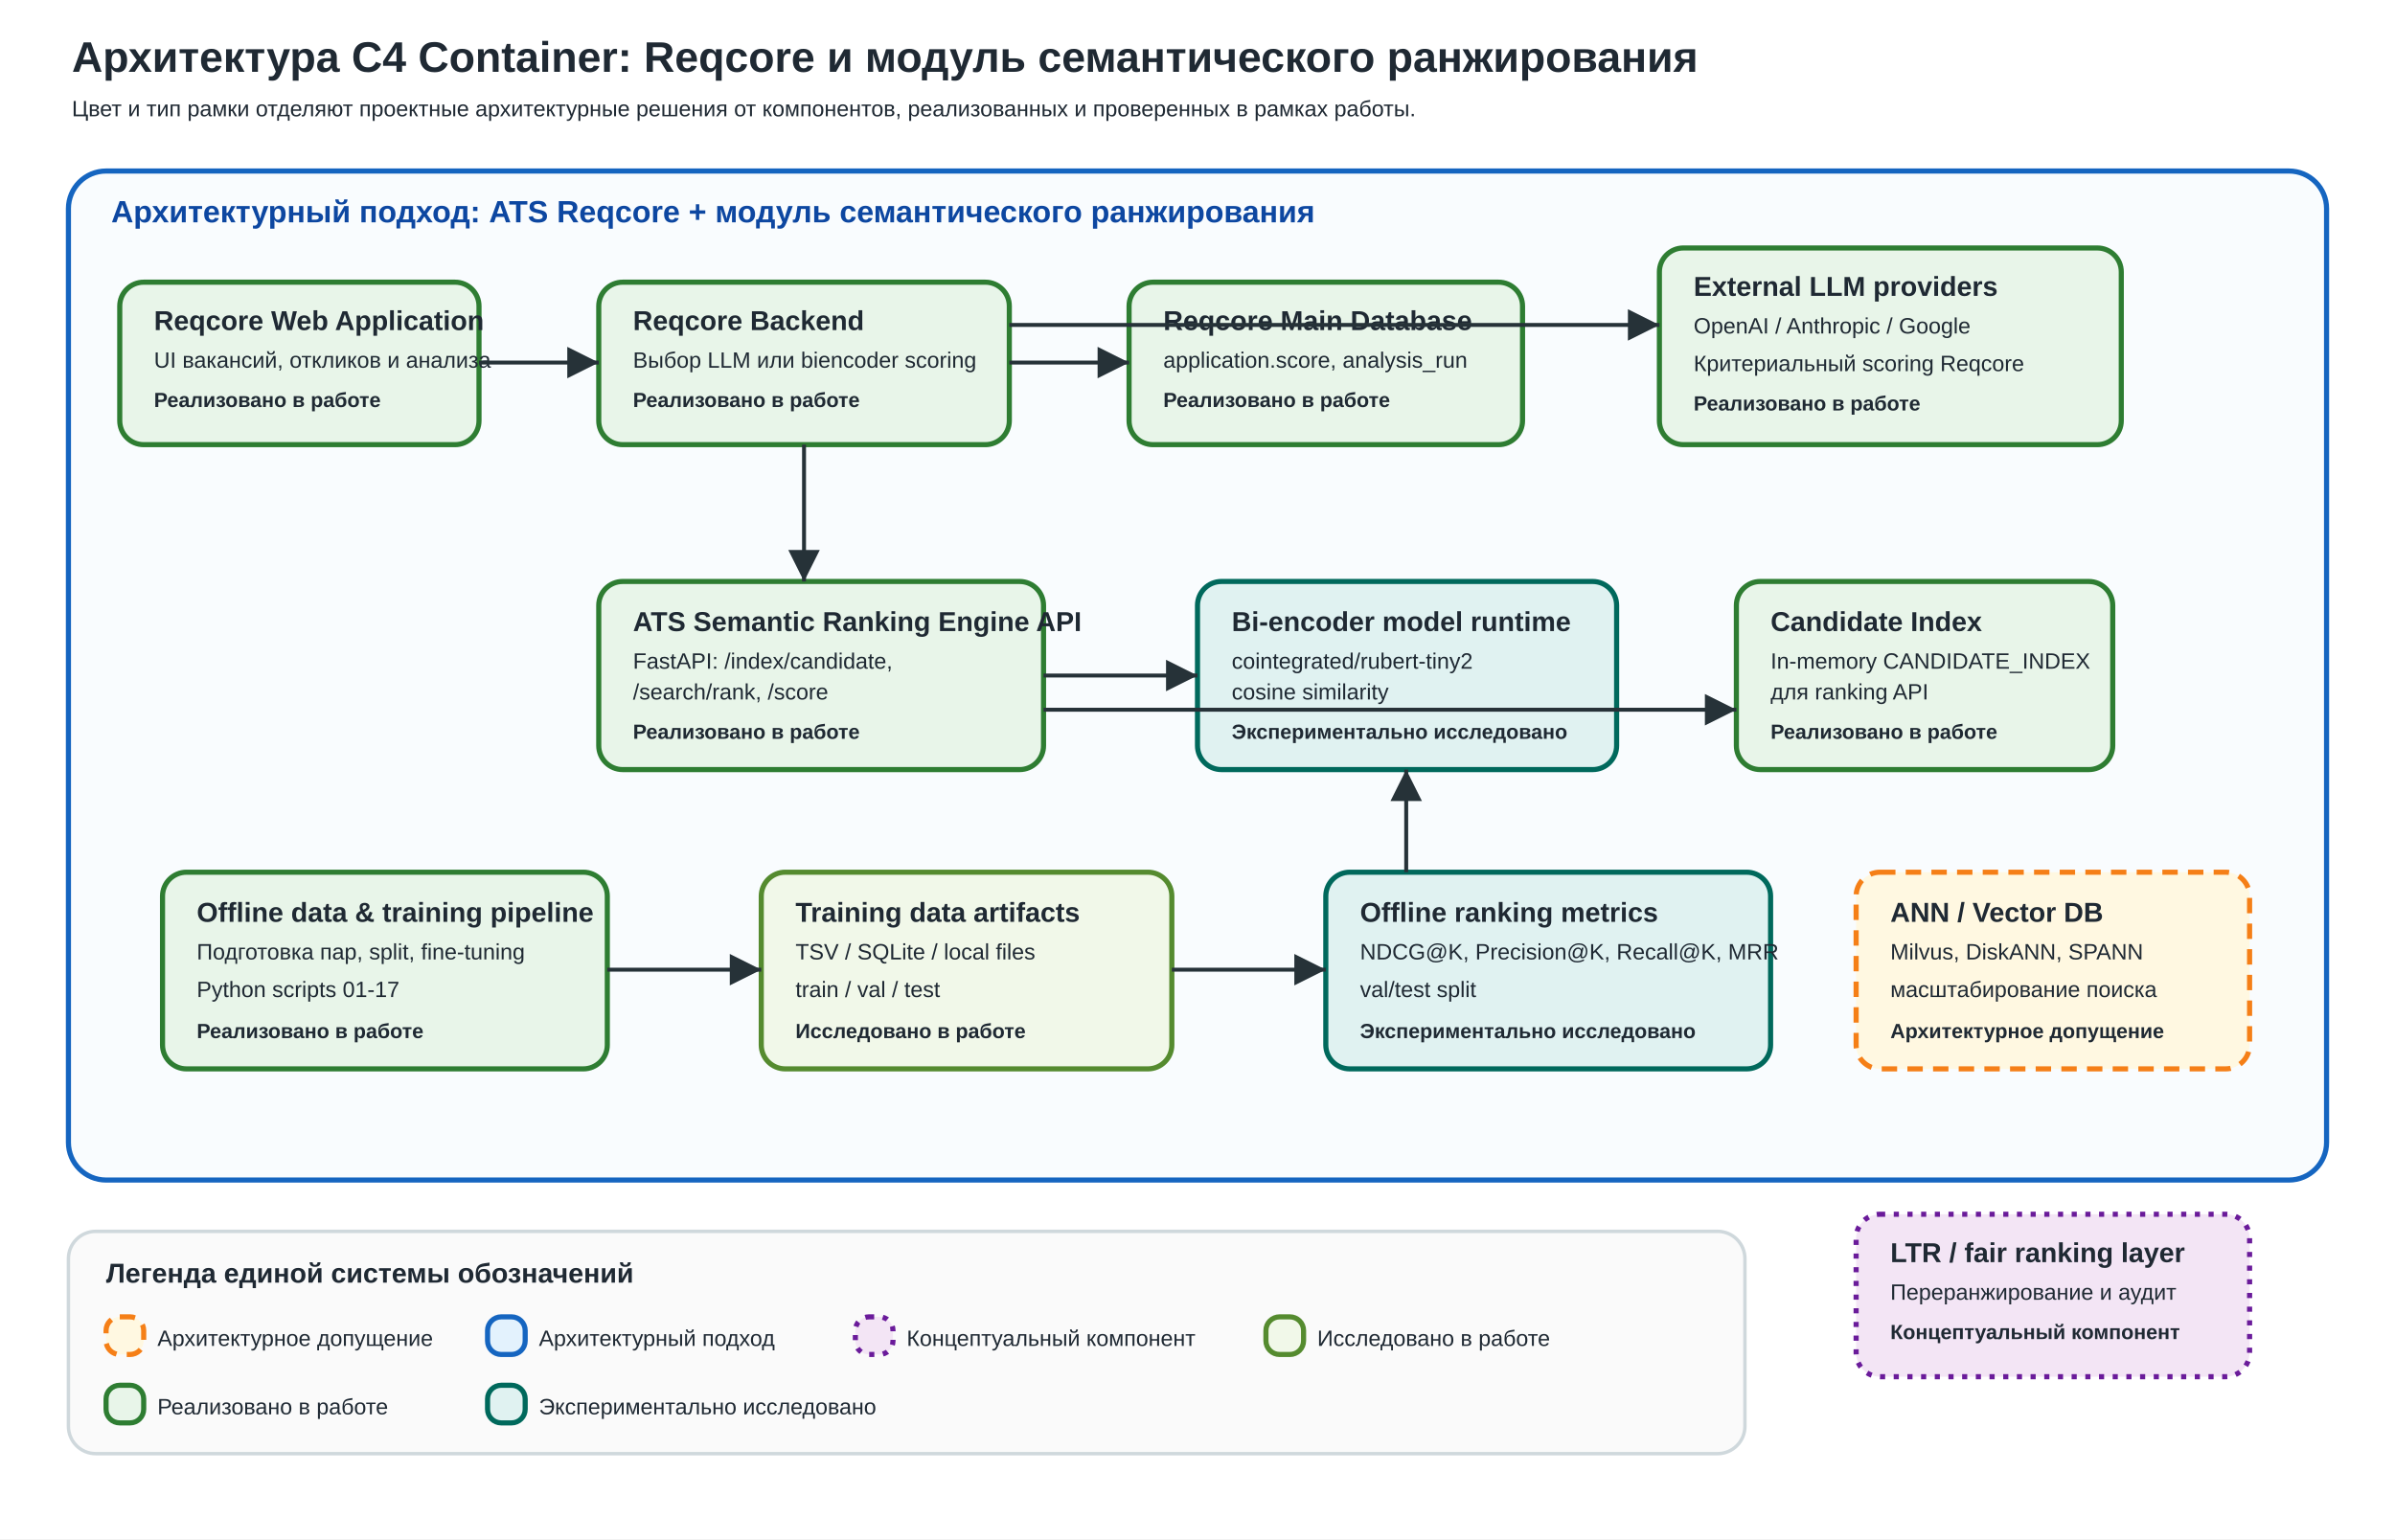
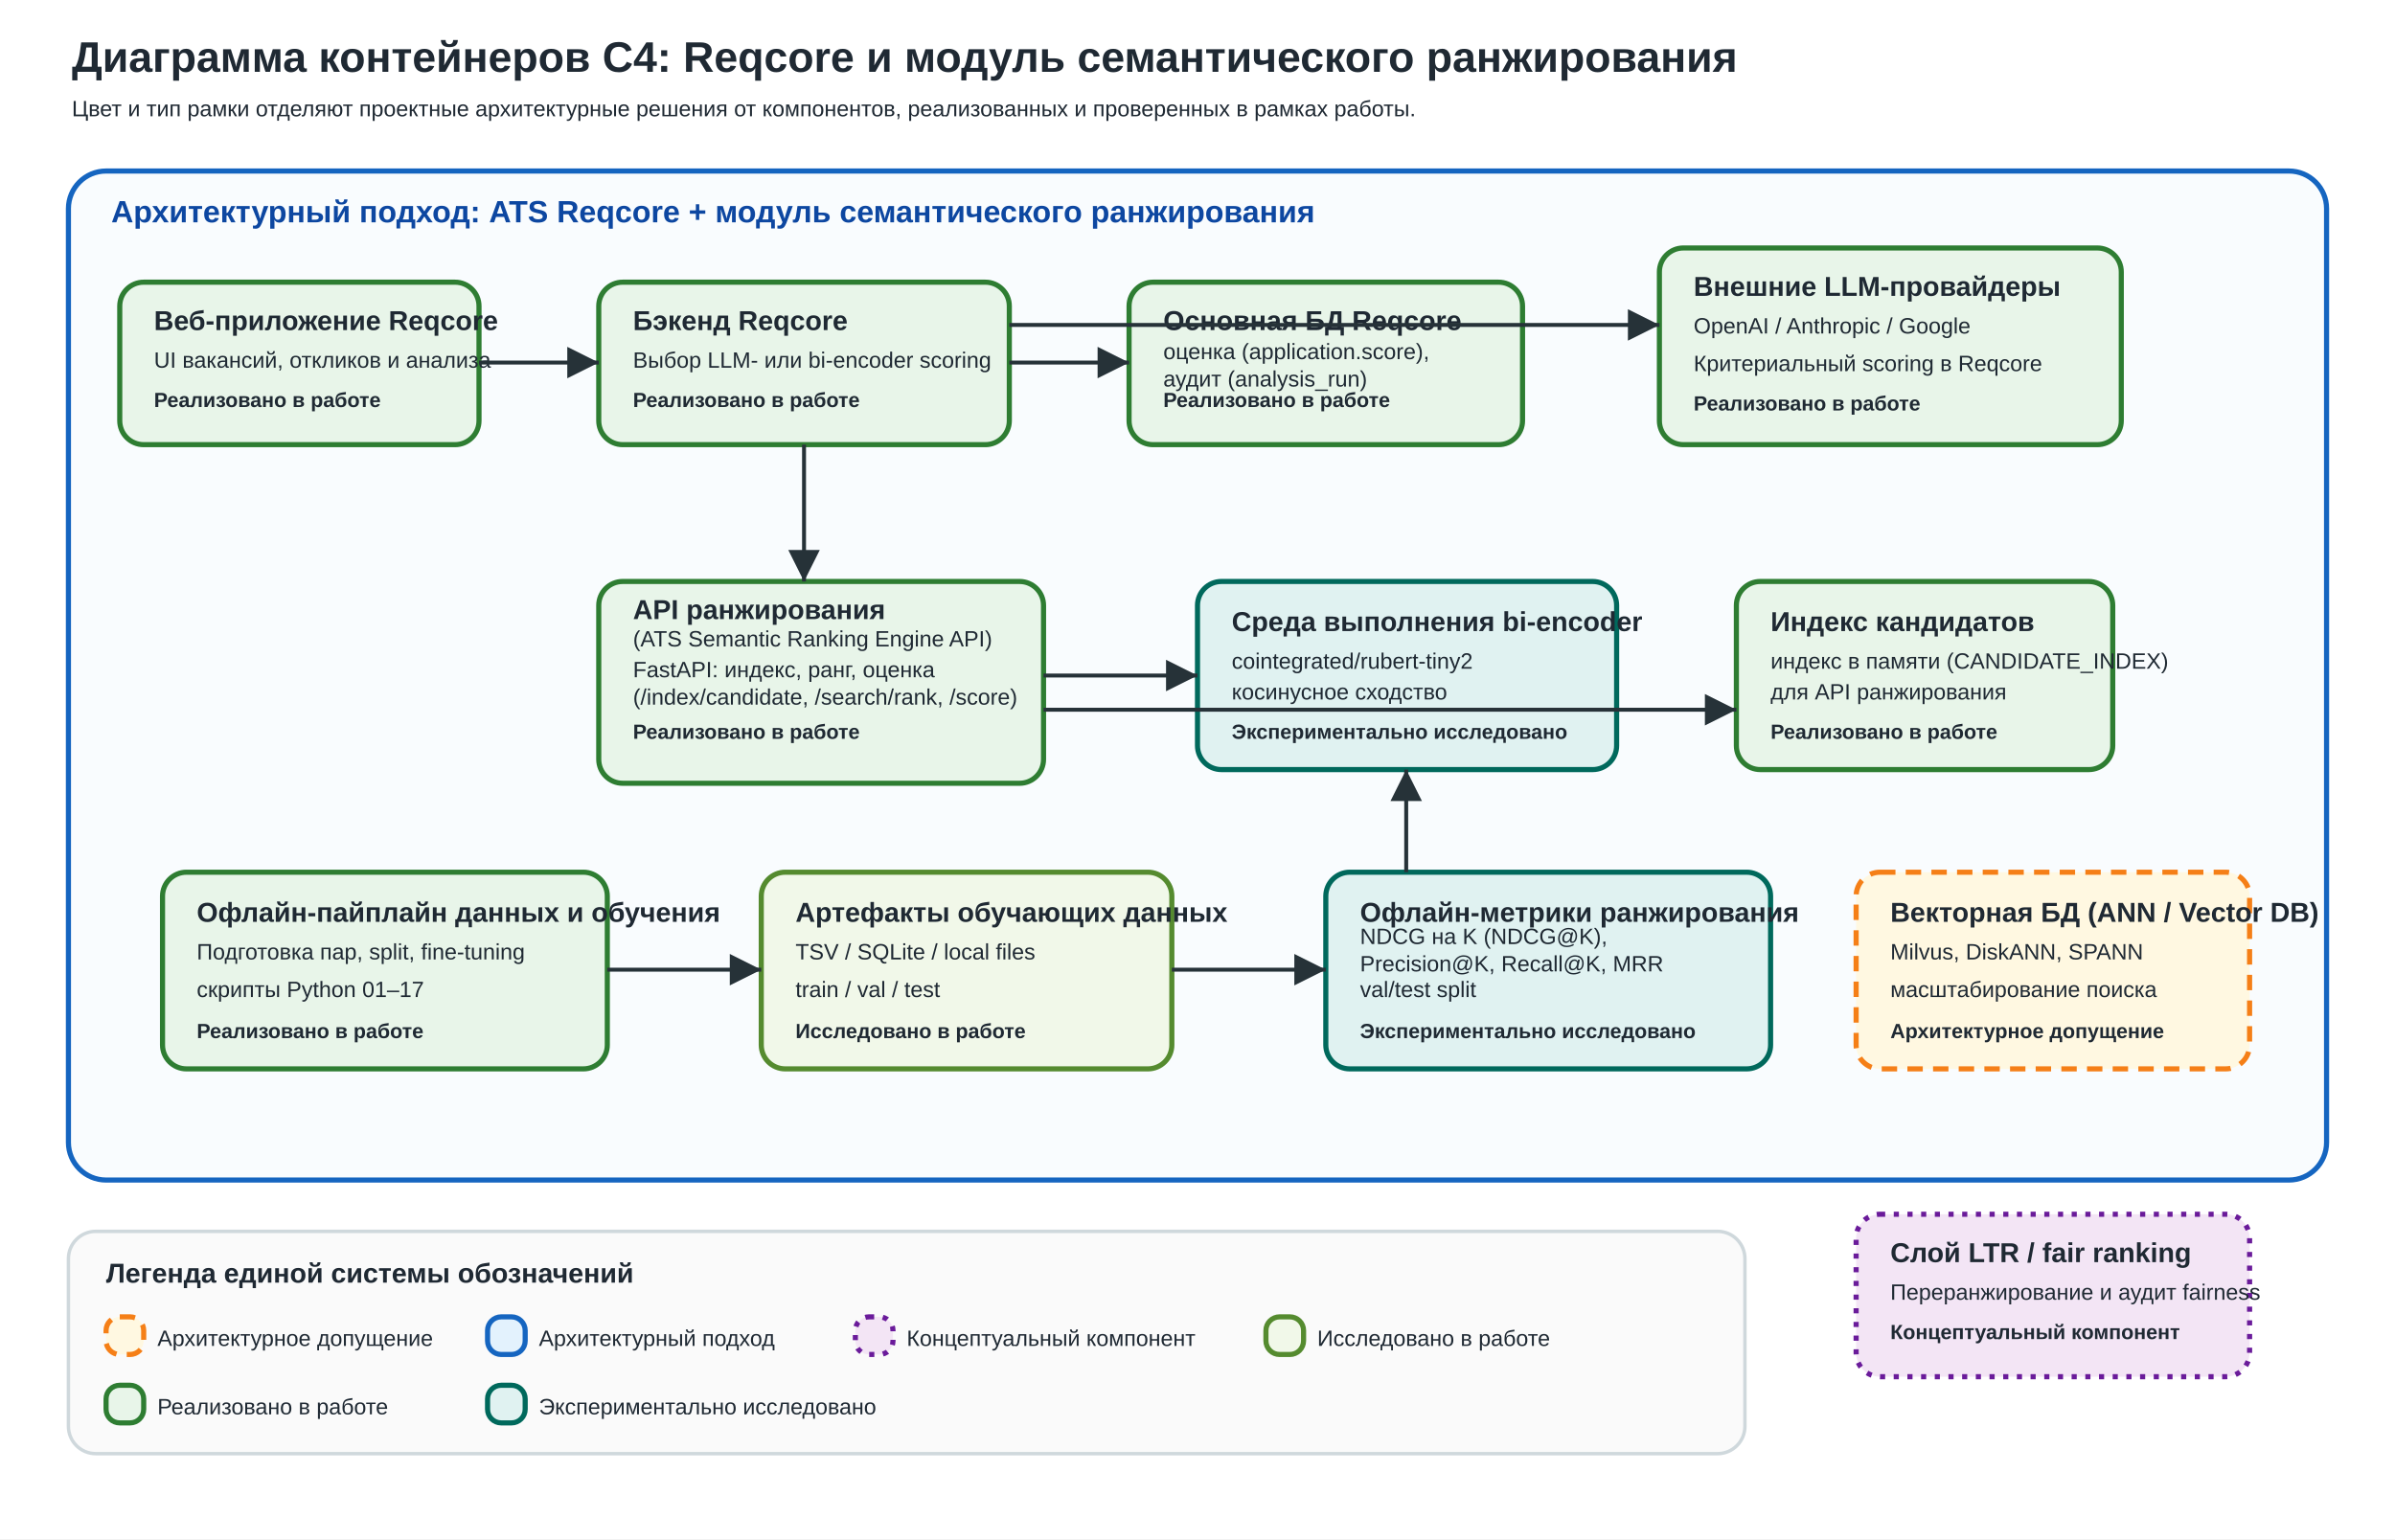
<svg xmlns="http://www.w3.org/2000/svg" width="1400" height="900" viewBox="0 0 1400 900" role="img" aria-labelledby="title desc">
  <defs>
    <marker id="arrow" markerWidth="12" markerHeight="12" refX="10" refY="6" orient="auto" markerUnits="strokeWidth">
      <path d="M2,2 L10,6 L2,10 Z" fill="#263238" />
    </marker>
    <style>
      text { font-family: Arial, sans-serif; fill: #1f2933; }
      .title { font-size: 25px; font-weight: 700; }
      .boundary-title { font-size: 18px; font-weight: 700; fill: #0d47a1; }
      .box-title { font-size: 16px; font-weight: 700; }
      .box-text { font-size: 13px; }
      .tag { font-size: 12px; font-weight: 700; }
      .arrow { stroke: #263238; stroke-width: 2.3; fill: none; marker-end: url(#arrow); }
      .implemented { fill: #e8f5e9; stroke: #2e7d32; stroke-width: 3; }
      .studied { fill: #f1f8e9; stroke: #558b2f; stroke-width: 3; }
      .experimental { fill: #e0f2f1; stroke: #00695c; stroke-width: 3; }
      .approach { fill: #e3f2fd; stroke: #1565c0; stroke-width: 3; }
      .assumption { fill: #fff8e1; stroke: #f57f17; stroke-width: 3; stroke-dasharray: 9 6; }
      .concept { fill: #f3e5f5; stroke: #6a1b9a; stroke-width: 3; stroke-dasharray: 3 5; }
      .legend-box { rx: 8; ry: 8; }
    </style>
  </defs>
  <rect x="0" y="0" width="1400" height="900" fill="#ffffff" />
-   <text x="42" y="42" class="title">Архитектура C4 Container: Reqcore и модуль семантического ранжирования</text>
+   <text x="42" y="42" class="title">Диаграмма контейнеров C4: Reqcore и модуль семантического ранжирования</text>
  <text x="42" y="68" class="box-text">Цвет и тип рамки отделяют проектные архитектурные решения от компонентов, реализованных и проверенных в рамках работы.</text>
  <rect x="40" y="100" width="1320" height="590" rx="22" class="approach" fill-opacity="0.20" />
  <text x="65" y="130" class="boundary-title">Архитектурный подход: ATS Reqcore + модуль семантического ранжирования</text>
  <rect x="70" y="165" width="210" height="95" rx="14" class="implemented" />
-   <text x="90" y="193" class="box-title">Reqcore Web Application</text>
+   <text x="90" y="193" class="box-title">Веб-приложение Reqcore</text>
  <text x="90" y="215" class="box-text">UI вакансий, откликов и анализа</text>
  <text x="90" y="238" class="tag">Реализовано в работе</text>
  <rect x="350" y="165" width="240" height="95" rx="14" class="implemented" />
-   <text x="370" y="193" class="box-title">Reqcore Backend</text>
-   <text x="370" y="215" class="box-text">Выбор LLM или biencoder scoring</text>
+   <text x="370" y="193" class="box-title">Бэкенд Reqcore</text>
+   <text x="370" y="215" class="box-text">Выбор LLM- или bi-encoder scoring</text>
  <text x="370" y="238" class="tag">Реализовано в работе</text>
  <rect x="660" y="165" width="230" height="95" rx="14" class="implemented" />
-   <text x="680" y="193" class="box-title">Reqcore Main Database</text>
-   <text x="680" y="215" class="box-text">application.score, analysis_run</text>
+   <text x="680" y="193" class="box-title">Основная БД Reqcore</text>
+   <text x="680" y="210" class="box-text">оценка (application.score),</text>
+   <text x="680" y="226" class="box-text">аудит (analysis_run)</text>
  <text x="680" y="238" class="tag">Реализовано в работе</text>
  <line x1="280" y1="212" x2="350" y2="212" class="arrow" />
  <line x1="590" y1="212" x2="660" y2="212" class="arrow" />
  <rect x="970" y="145" width="270" height="115" rx="14" class="implemented" />
-   <text x="990" y="173" class="box-title">External LLM providers</text>
+   <text x="990" y="173" class="box-title">Внешние LLM-провайдеры</text>
  <text x="990" y="195" class="box-text">OpenAI / Anthropic / Google</text>
-   <text x="990" y="217" class="box-text">Критериальный scoring Reqcore</text>
+   <text x="990" y="217" class="box-text">Критериальный scoring в Reqcore</text>
  <text x="990" y="240" class="tag">Реализовано в работе</text>
  <line x1="590" y1="190" x2="970" y2="190" class="arrow" />
-   <rect x="350" y="340" width="260" height="110" rx="14" class="implemented" />
-   <text x="370" y="369" class="box-title">ATS Semantic Ranking Engine API</text>
-   <text x="370" y="391" class="box-text">FastAPI: /index/candidate,</text>
-   <text x="370" y="409" class="box-text">/search/rank, /score</text>
+   <rect x="350" y="340" width="260" height="118" rx="14" class="implemented" />
+   <text x="370" y="362" class="box-title">API ранжирования</text>
+   <text x="370" y="378" class="box-text">(ATS Semantic Ranking Engine API)</text>
+   <text x="370" y="396" class="box-text">FastAPI: индекс, ранг, оценка</text>
+   <text x="370" y="412" class="box-text">(/index/candidate, /search/rank, /score)</text>
  <text x="370" y="432" class="tag">Реализовано в работе</text>
  <line x1="470" y1="260" x2="470" y2="340" class="arrow" />
  <rect x="700" y="340" width="245" height="110" rx="14" class="experimental" />
-   <text x="720" y="369" class="box-title">Bi-encoder model runtime</text>
+   <text x="720" y="369" class="box-title">Среда выполнения bi-encoder</text>
  <text x="720" y="391" class="box-text">cointegrated/rubert-tiny2</text>
-   <text x="720" y="409" class="box-text">cosine similarity</text>
+   <text x="720" y="409" class="box-text">косинусное сходство</text>
  <text x="720" y="432" class="tag">Экспериментально исследовано</text>
  <line x1="610" y1="395" x2="700" y2="395" class="arrow" />
  <rect x="1015" y="340" width="220" height="110" rx="14" class="implemented" />
-   <text x="1035" y="369" class="box-title">Candidate Index</text>
-   <text x="1035" y="391" class="box-text">In-memory CANDIDATE_INDEX</text>
-   <text x="1035" y="409" class="box-text">для ranking API</text>
+   <text x="1035" y="369" class="box-title">Индекс кандидатов</text>
+   <text x="1035" y="391" class="box-text">индекс в памяти (CANDIDATE_INDEX)</text>
+   <text x="1035" y="409" class="box-text">для API ранжирования</text>
  <text x="1035" y="432" class="tag">Реализовано в работе</text>
  <line x1="610" y1="415" x2="1015" y2="415" class="arrow" />
  <rect x="95" y="510" width="260" height="115" rx="14" class="implemented" />
-   <text x="115" y="539" class="box-title">Offline data &amp; training pipeline</text>
+   <text x="115" y="539" class="box-title">Офлайн-пайплайн данных и обучения</text>
  <text x="115" y="561" class="box-text">Подготовка пар, split, fine-tuning</text>
-   <text x="115" y="583" class="box-text">Python scripts 01-17</text>
+   <text x="115" y="583" class="box-text">скрипты Python 01–17</text>
  <text x="115" y="607" class="tag">Реализовано в работе</text>
  <rect x="445" y="510" width="240" height="115" rx="14" class="studied" />
-   <text x="465" y="539" class="box-title">Training data artifacts</text>
+   <text x="465" y="539" class="box-title">Артефакты обучающих данных</text>
  <text x="465" y="561" class="box-text">TSV / SQLite / local files</text>
  <text x="465" y="583" class="box-text">train / val / test</text>
  <text x="465" y="607" class="tag">Исследовано в работе</text>
  <line x1="355" y1="567" x2="445" y2="567" class="arrow" />
  <rect x="775" y="510" width="260" height="115" rx="14" class="experimental" />
-   <text x="795" y="539" class="box-title">Offline ranking metrics</text>
-   <text x="795" y="561" class="box-text">NDCG@K, Precision@K, Recall@K, MRR</text>
+   <text x="795" y="539" class="box-title">Офлайн-метрики ранжирования</text>
+   <text x="795" y="552" class="box-text">NDCG на K (NDCG@K),</text>
+   <text x="795" y="568" class="box-text">Precision@K, Recall@K, MRR</text>
  <text x="795" y="583" class="box-text">val/test split</text>
  <text x="795" y="607" class="tag">Экспериментально исследовано</text>
  <line x1="685" y1="567" x2="775" y2="567" class="arrow" />
  <line x1="822" y1="510" x2="822" y2="450" class="arrow" />
  <rect x="1085" y="510" width="230" height="115" rx="14" class="assumption" />
-   <text x="1105" y="539" class="box-title">ANN / Vector DB</text>
+   <text x="1105" y="539" class="box-title">Векторная БД (ANN / Vector DB)</text>
  <text x="1105" y="561" class="box-text">Milvus, DiskANN, SPANN</text>
  <text x="1105" y="583" class="box-text">масштабирование поиска</text>
  <text x="1105" y="607" class="tag">Архитектурное допущение</text>
  <rect x="1085" y="710" width="230" height="95" rx="14" class="concept" />
-   <text x="1105" y="738" class="box-title">LTR / fair ranking layer</text>
-   <text x="1105" y="760" class="box-text">Переранжирование и аудит</text>
+   <text x="1105" y="738" class="box-title">Слой LTR / fair ranking</text>
+   <text x="1105" y="760" class="box-text">Переранжирование и аудит fairness</text>
  <text x="1105" y="783" class="tag">Концептуальный компонент</text>
  <rect x="40" y="720" width="980" height="130" rx="16" fill="#fafafa" stroke="#cfd8dc" stroke-width="2" />
  <text x="62" y="750" class="box-title">Легенда единой системы обозначений</text>
  <rect x="62" y="770" width="22" height="22" class="assumption legend-box" />
  <text x="92" y="787" class="box-text">Архитектурное допущение</text>
  <rect x="285" y="770" width="22" height="22" class="approach legend-box" />
  <text x="315" y="787" class="box-text">Архитектурный подход</text>
  <rect x="500" y="770" width="22" height="22" class="concept legend-box" />
  <text x="530" y="787" class="box-text">Концептуальный компонент</text>
  <rect x="740" y="770" width="22" height="22" class="studied legend-box" />
  <text x="770" y="787" class="box-text">Исследовано в работе</text>
  <rect x="62" y="810" width="22" height="22" class="implemented legend-box" />
  <text x="92" y="827" class="box-text">Реализовано в работе</text>
  <rect x="285" y="810" width="22" height="22" class="experimental legend-box" />
  <text x="315" y="827" class="box-text">Экспериментально исследовано</text>
- +</svg>
+ </svg>
